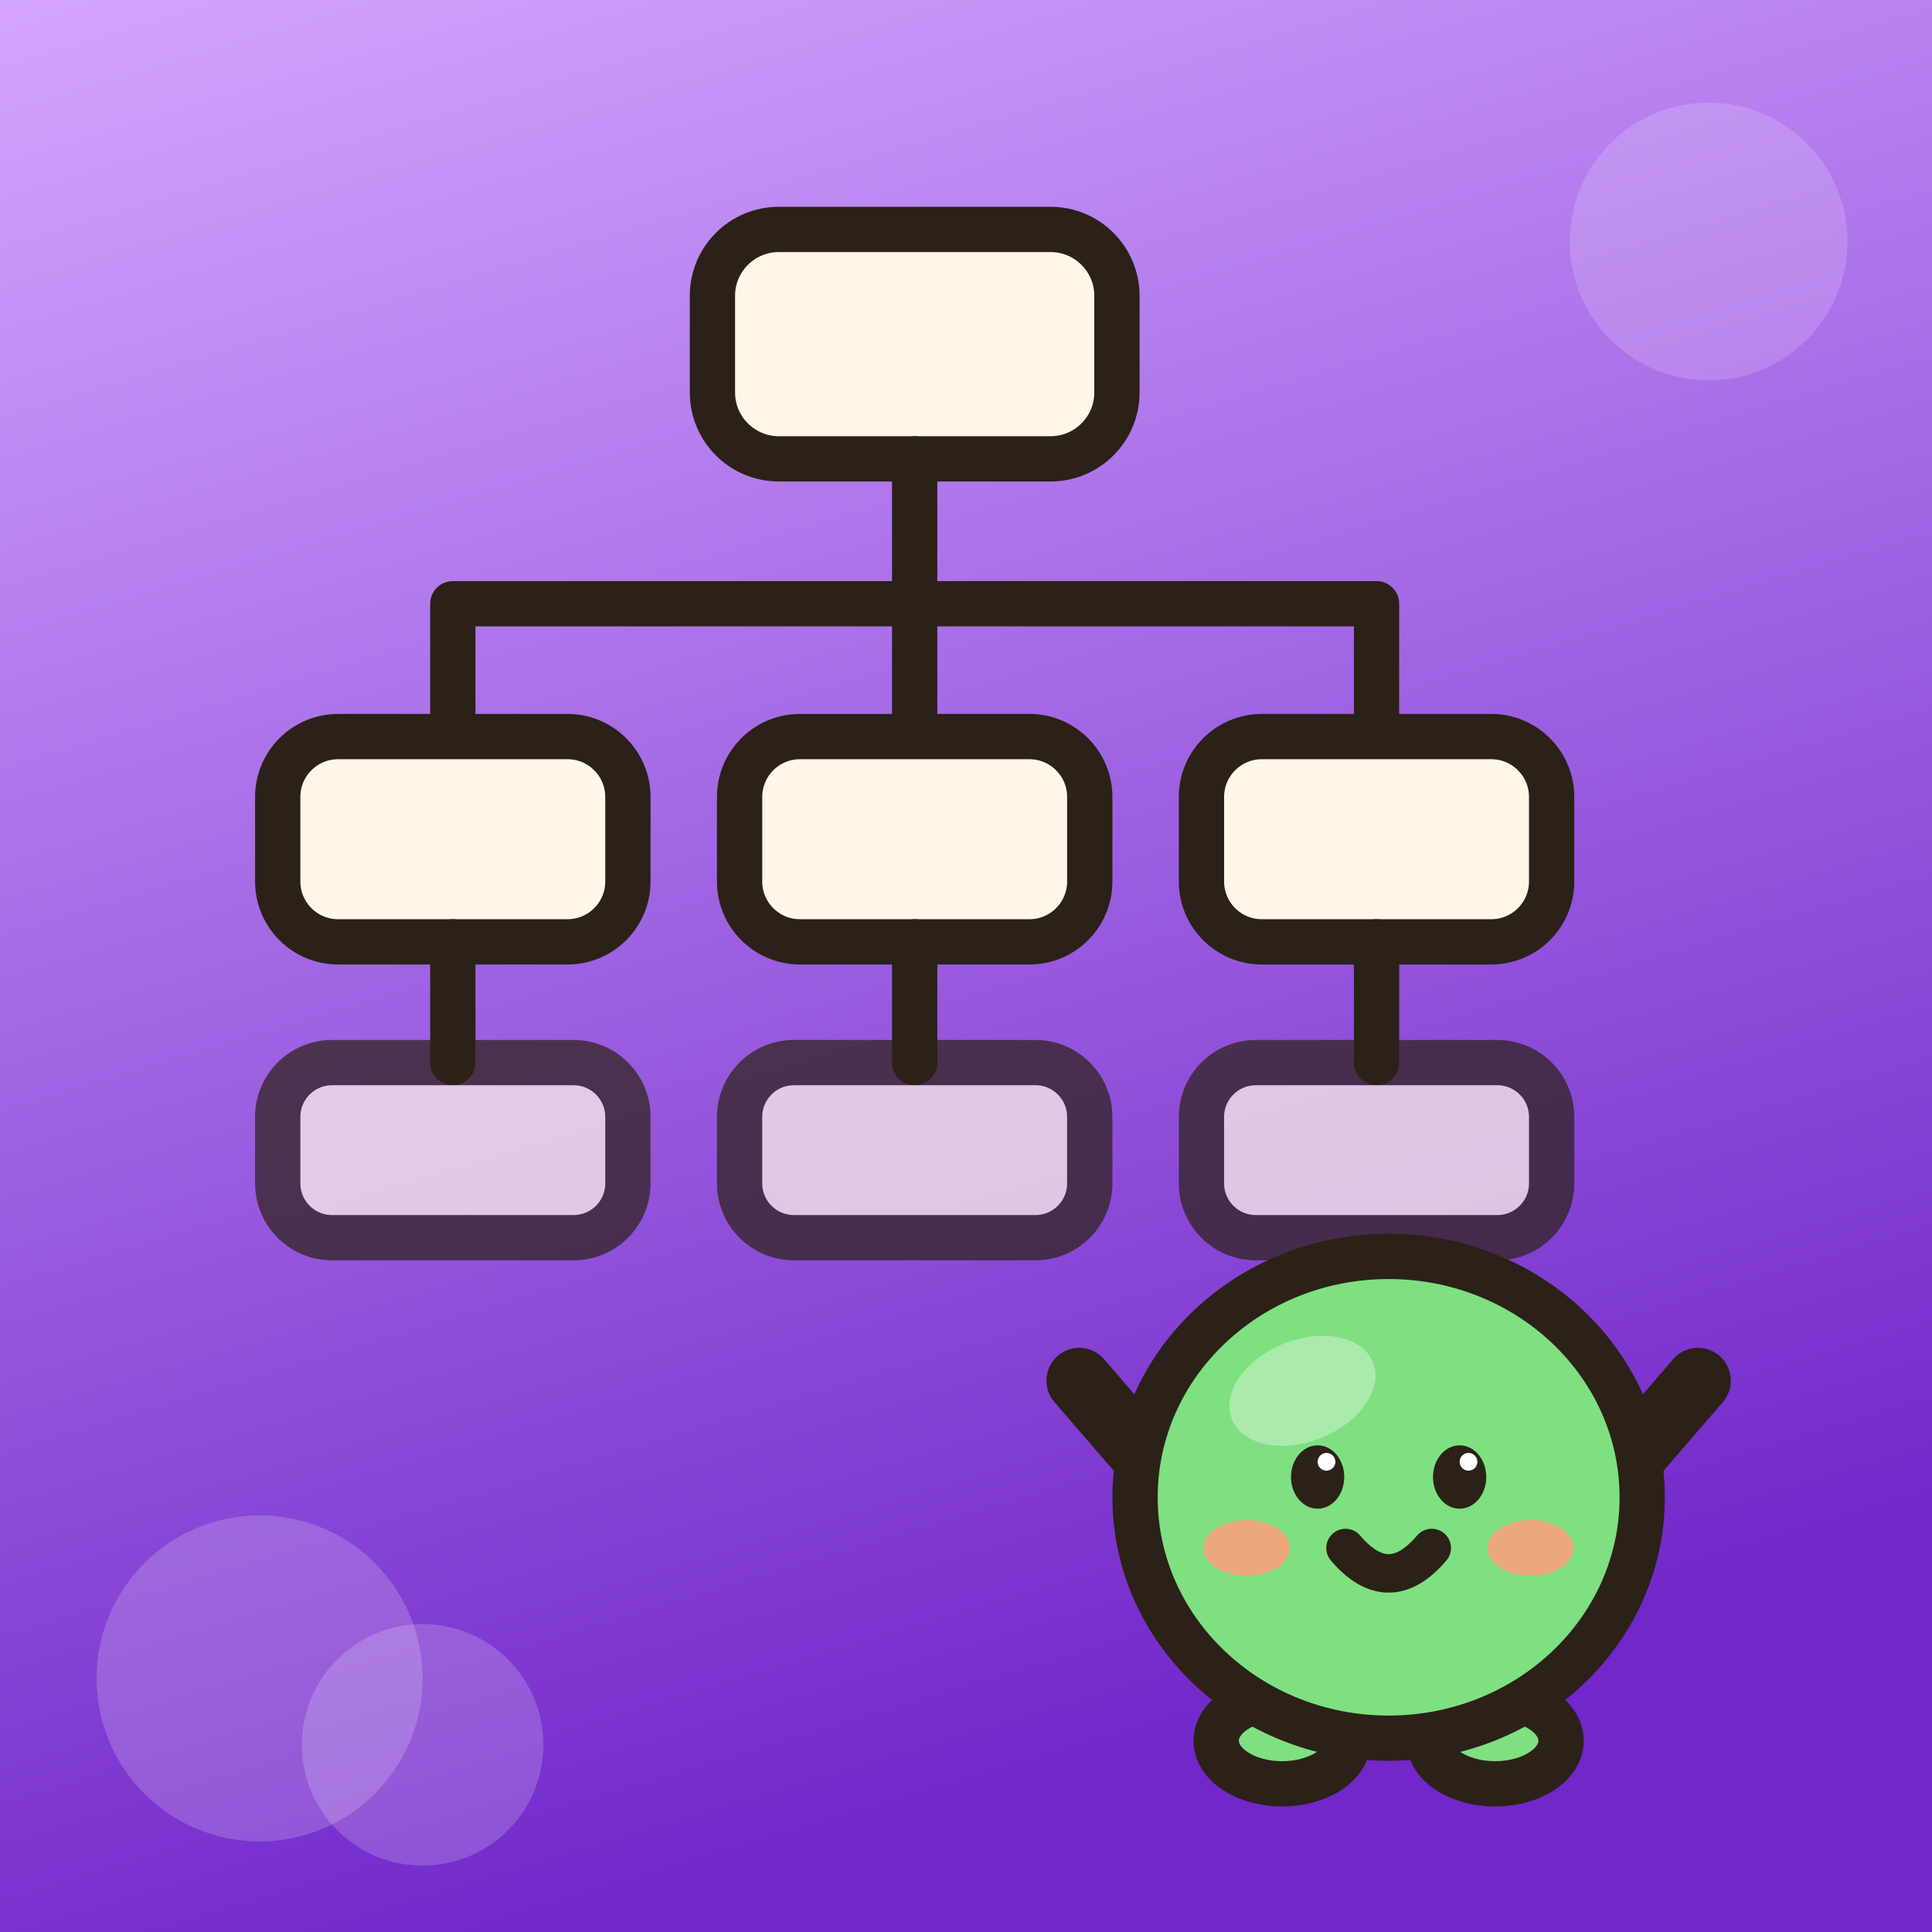
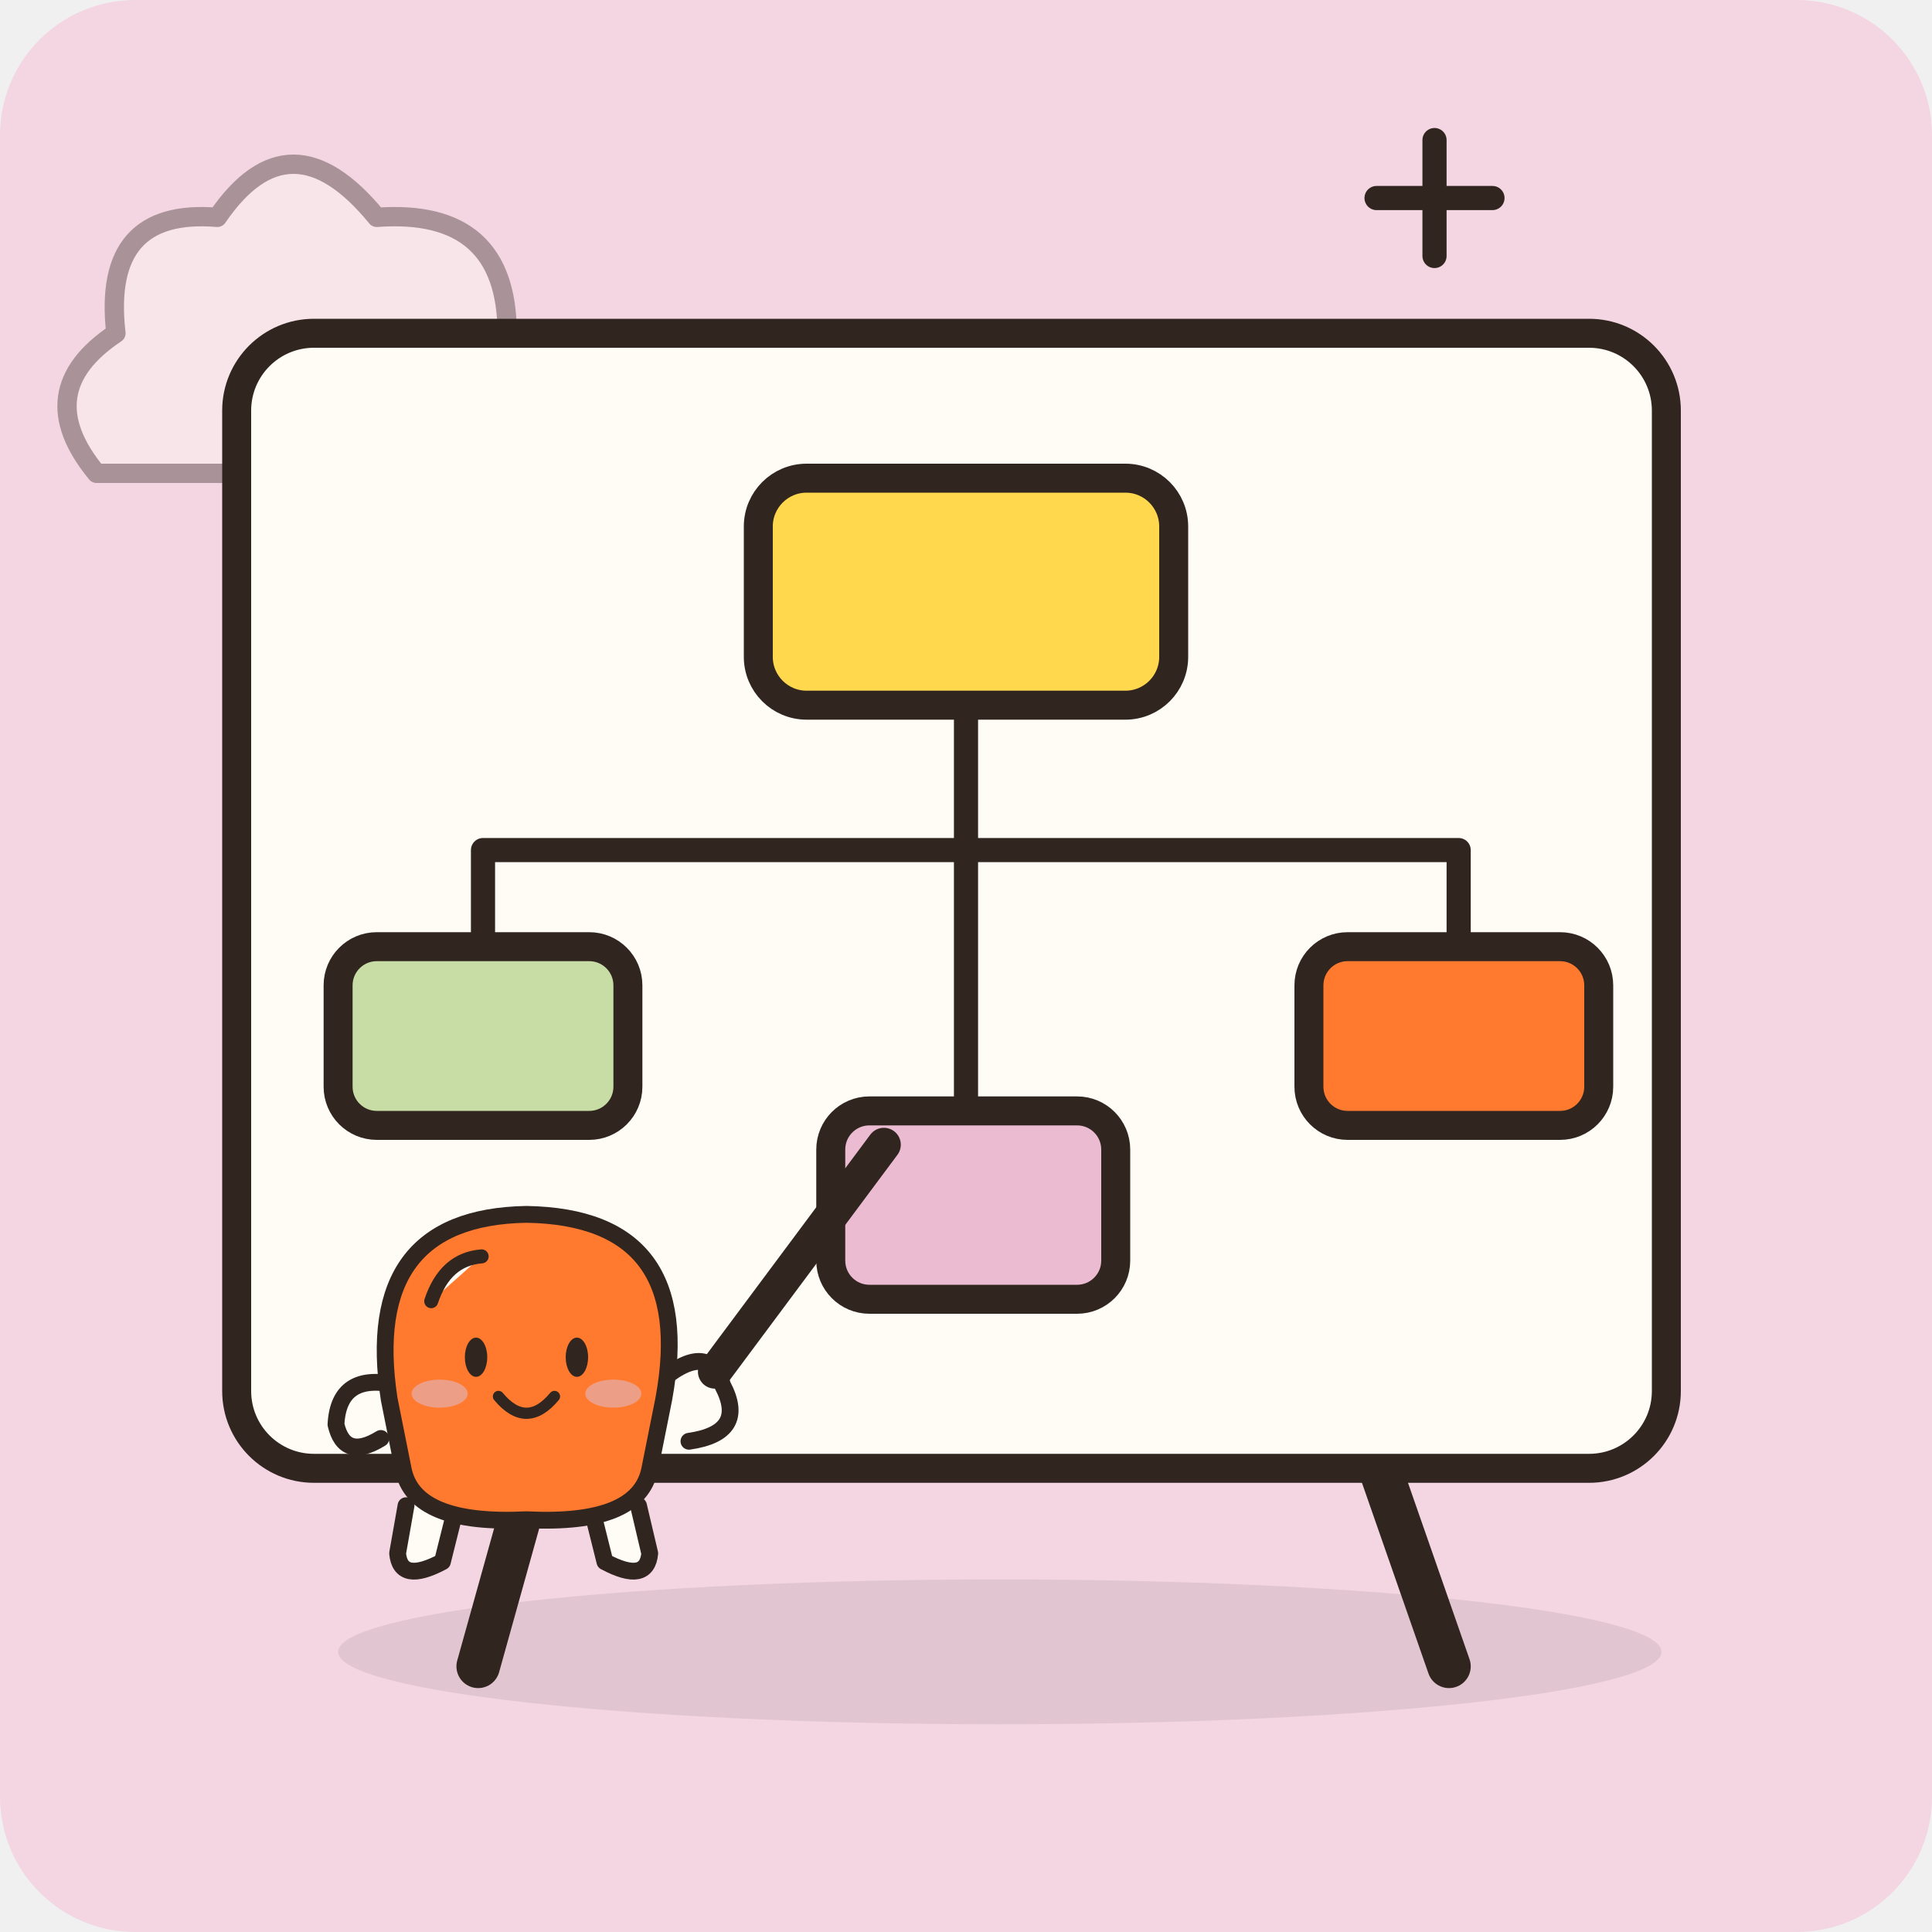
- <svg xmlns="http://www.w3.org/2000/svg" viewBox="0 0 640 640" width="640" height="640" role="img">
-   <defs>
-     <linearGradient id="bg" x1="0" y1="0" x2=".3" y2="1">
-       <stop offset="0" stop-color="#d3a6ff" />
-       <stop offset="1" stop-color="#7127c9" />
-     </linearGradient>
-   </defs>
-   <rect width="640" height="640" fill="url(#bg)" />
-   <circle cx="86" cy="556" r="54" fill="#fff" opacity=".18" />
-   <circle cx="140" cy="578" r="40" fill="#fff" opacity=".18" />
-   <circle cx="566" cy="80" r="46" fill="#fff" opacity=".16" />
-   <g fill="none" stroke="#2b2118" stroke-width="15" stroke-linecap="round" stroke-linejoin="round">
-     <rect x="236" y="76" width="134" height="76" rx="22" fill="#fff6e8" />
-     <path d="M303 152v48M150 200h306M150 200v44M303 200v44M456 200v44" />
-     <rect x="92" y="244" width="116" height="68" rx="20" fill="#fff6e8" />
-     <rect x="245" y="244" width="116" height="68" rx="20" fill="#fff6e8" />
-     <rect x="398" y="244" width="116" height="68" rx="20" fill="#fff6e8" />
-     <path d="M150 312v40M303 312v40M456 312v40" />
-     <rect x="92" y="352" width="116" height="58" rx="18" fill="#fff6e8" opacity=".72" />
-     <rect x="245" y="352" width="116" height="58" rx="18" fill="#fff6e8" opacity=".72" />
-     <rect x="398" y="352" width="116" height="58" rx="18" fill="#fff6e8" opacity=".72" />
-     <ellipse cx="424.72" cy="576.64" rx="21.84" ry="14.28" fill="#7ee081" />
-     <ellipse cx="495.28" cy="576.64" rx="21.84" ry="14.28" fill="#7ee081" />
-     <path d="M389.44 494.32L357.52 457.36" fill="none" stroke-linecap="round" stroke-width="21.75" stroke="#2b2118" />
-     <path d="M530.56 494.32L562.48 457.36" fill="none" stroke-linecap="round" stroke-width="21.75" stroke="#2b2118" />
-     <ellipse cx="460" cy="496" rx="84" ry="79.8" fill="#7ee081" />
-     <ellipse cx="431.44" cy="460.72" rx="25.2" ry="16.8" fill="#fff" opacity=".34" stroke="none" transform="rotate(-22 431.44 460.72)" />
-     <ellipse cx="412.96" cy="512.8" rx="14.28" ry="9.24" fill="#ff9d7a" opacity=".85" stroke="none" />
-     <ellipse cx="507.04" cy="512.8" rx="14.28" ry="9.24" fill="#ff9d7a" opacity=".85" stroke="none" />
-     <ellipse cx="436.48" cy="489.28" rx="8.82" ry="10.5" fill="#2b2118" stroke="none" />
-     <ellipse cx="483.52" cy="489.28" rx="8.82" ry="10.5" fill="#2b2118" stroke="none" />
-     <circle cx="439.42" cy="484.24" r="2.94" fill="#fff" stroke="none" />
-     <circle cx="486.46" cy="484.24" r="2.94" fill="#fff" stroke="none" />
-     <path d="M445.72 512.8q14.28 16.8 28.56 0" fill="none" stroke="#2b2118" stroke-width="12.75" stroke-linecap="round" />
+ <svg xmlns="http://www.w3.org/2000/svg" viewBox="0 0 400 400" role="img" aria-labelledby="title">
+   <g stroke-linejoin="round" stroke-linecap="round">
+     <rect width="400" height="400" rx="28" fill="#F3D6E2" />
+     <ellipse cx="207" cy="342" rx="137" ry="15" fill="#30251F" opacity=".09" />
+     <g opacity=".38">
+       <path d="M20 98 Q6 81 24 69 Q21 43 45 45 Q60 23 78 45 Q105 43 105 69 Q128 82 110 98Z" fill="#FFFCF5" stroke="#30251F" stroke-width="4" stroke-linecap="round" stroke-linejoin="round" />
+     </g>
+     <path d="M111 302L99 345 M285 302L300 345" fill="none" stroke="#30251F" stroke-width="9" stroke-linecap="round" stroke-linejoin="round" />
+     <rect x="49" y="69" width="296" height="235" rx="16" fill="#FFFCF5" stroke="#30251F" stroke-width="6" />
+     <rect x="157" y="99" width="86" height="47" rx="10" fill="#FFD84D" stroke="#30251F" stroke-width="6" />
+     <path d="M200 146V176H100V195 M200 176H302V195 M200 176V231" fill="none" stroke="#30251F" stroke-width="5" stroke-linecap="round" stroke-linejoin="round" />
+     <rect x="70" y="196" width="60" height="37" rx="8" fill="#C8DDA5" stroke="#30251F" stroke-width="6" />
+     <rect x="271" y="196" width="60" height="37" rx="8" fill="#FF7A2F" stroke="#30251F" stroke-width="6" />
+     <rect x="172" y="230" width="59" height="39" rx="8" fill="#EABBD1" stroke="#30251F" stroke-width="6" />
+     <g transform="translate(109 281) scale(0.58)">
+       <path d="M-25 53 L-30 73 Q-45 81 -46 70 L-43 53" fill="#FFFCF5" stroke="#30251F" stroke-width="6" stroke-linecap="round" stroke-linejoin="round" />
+       <path d="M23 53 L28 73 Q43 81 44 70 L40 53" fill="#FFFCF5" stroke="#30251F" stroke-width="6" stroke-linecap="round" stroke-linejoin="round" />
+       <path d="M-46 10 Q-67 5 -68 24 Q-65 37 -52 29" fill="#FFFCF5" stroke="#30251F" stroke-width="6" stroke-linecap="round" stroke-linejoin="round" />
+       <path d="M46 10 Q65 -7 70 10 Q79 27 58 30" fill="#FFFCF5" stroke="#30251F" stroke-width="6" stroke-linecap="round" stroke-linejoin="round" />
+       <path d="M-49 15 Q-59 -50 0 -51 Q61 -50 49 15 L44 40 Q40 60 0 58 Q-40 60 -44 40 Z" fill="#FF7A2F" stroke="#30251F" stroke-width="6" stroke-linecap="round" stroke-linejoin="round" />
+       <path d="M-34 -20 Q-29 -35 -16 -36" fill="#FFFCF5" stroke="#30251F" stroke-width="5" stroke-linecap="round" stroke-linejoin="round" />
+       <g transform="translate(0 0) scale(1)">
+         <ellipse cx="-18" cy="0" rx="4" ry="7" fill="#30251F" />
+         <ellipse cx="18" cy="0" rx="4" ry="7" fill="#30251F" />
+         <ellipse cx="-31" cy="13" rx="10" ry="5" fill="#ED9E87" />
+         <ellipse cx="31" cy="13" rx="10" ry="5" fill="#ED9E87" />
+         <path d="M-10 14 Q0 26 10 14" fill="none" stroke="#30251F" stroke-width="4" stroke-linecap="round" stroke-linejoin="round" />
+       </g>
+     </g>
+     <path d="M148 284L183 237" fill="none" stroke="#30251F" stroke-width="7" stroke-linecap="round" stroke-linejoin="round" />
+     <path d="M297 29V53 M285 41H309" fill="none" stroke="#30251F" stroke-width="5" stroke-linecap="round" stroke-linejoin="round" />
  </g>
</svg>
